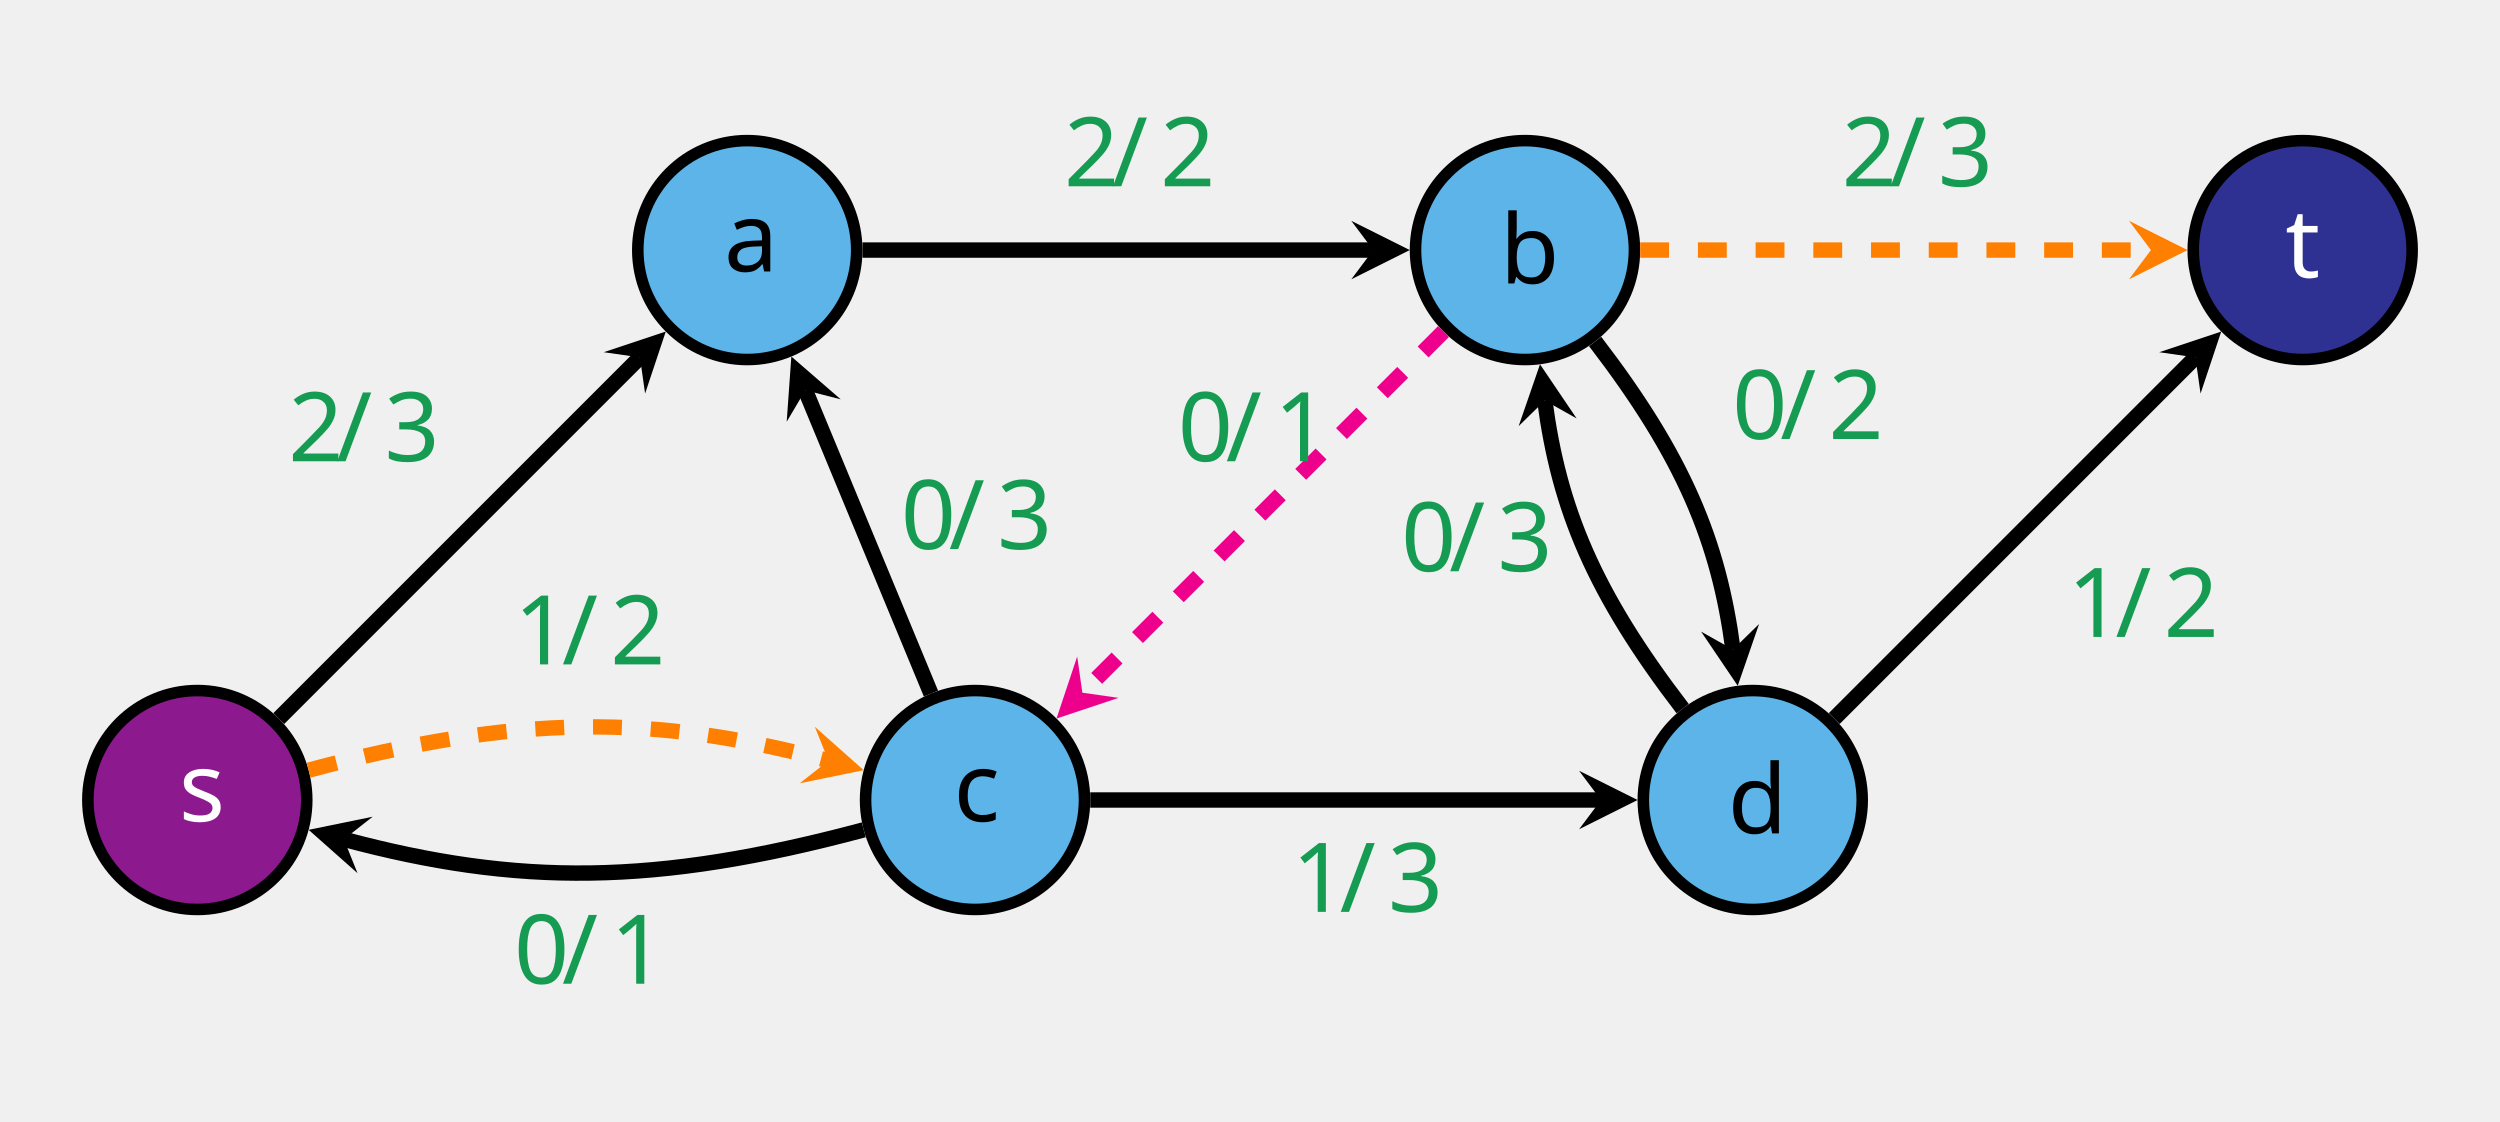
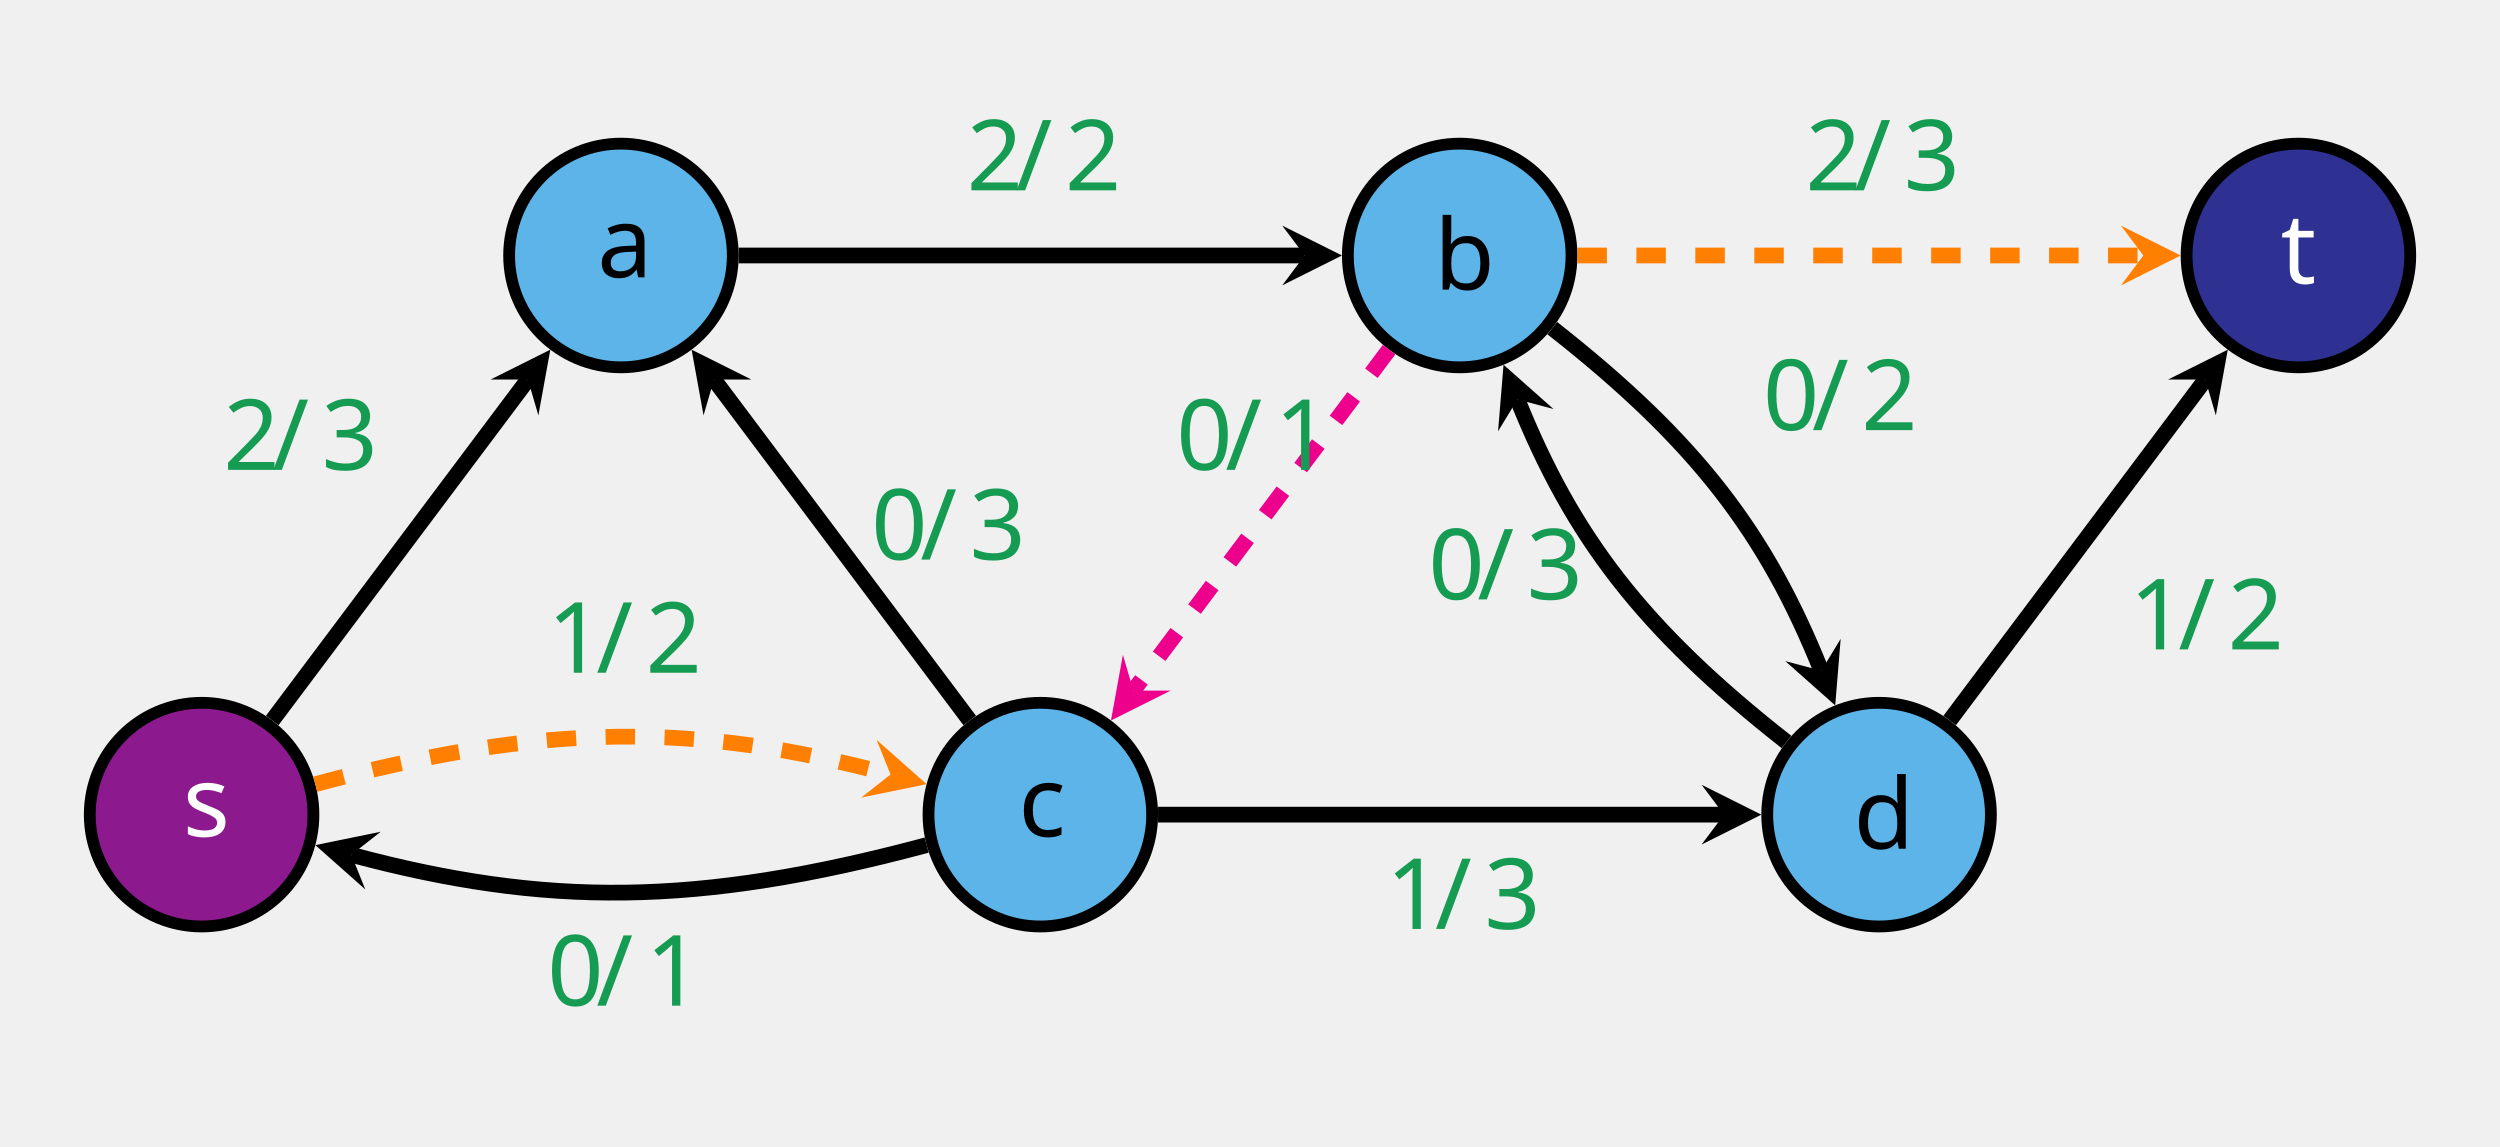
- <svg xmlns="http://www.w3.org/2000/svg" version="1.1" id="svg2" width="345.307" height="154.96" viewBox="0 0 345.307 154.96">
+ <svg xmlns="http://www.w3.org/2000/svg" version="1.1" id="svg2" width="337.972" height="155.044" viewBox="0 0 337.972 155.044">
  <defs id="defs6" />
-   <g id="g8" transform="matrix(1.333333,0,0,-1.333333,0,154.96)">
-     <g id="g10" transform="translate(77.409,90.315)">
+   <g id="g8" transform="matrix(1.333333,0,0,-1.333333,0,155.044)">
+     <g id="g10" transform="translate(20.44,33.685)">
      <g id="g12">
        <g id="g14">
          <g id="g16">
            <g id="g18">
-               <path d="M 11.339,0 C 11.339,6.262 6.262,11.339 0,11.339 -6.262,11.339 -11.339,6.262 -11.339,0 c 0,-6.262 5.076,-11.339 11.339,-11.339 6.262,0 11.339,5.076 11.339,11.339 z" style="fill:#5cb4e8;fill-opacity:1;fill-rule:nonzero;stroke:#000000;stroke-width:1.196;stroke-linecap:butt;stroke-linejoin:miter;stroke-miterlimit:10;stroke-dasharray:none;stroke-opacity:1" id="path20" />
-             </g>
-             <g id="g22" transform="translate(-2.394,-2.214)">
+               <path d="m 53.859,56.694 c 0,6.262 -5.076,11.339 -11.339,11.339 -6.262,0 -11.339,-5.076 -11.339,-11.339 0,-6.262 5.076,-11.339 11.339,-11.339 6.262,0 11.339,5.076 11.339,11.339 z" style="fill:#5cb4e8;fill-opacity:1;fill-rule:nonzero;stroke:#000000;stroke-width:1.196;stroke-linecap:butt;stroke-linejoin:miter;stroke-miterlimit:10;stroke-dasharray:none;stroke-opacity:1" id="path20" />
+             </g>
+             <g id="g22" transform="translate(40.126,54.479)">
              <g id="g24">
-                 <g id="g26" transform="translate(-75.015,-88.101)">
-                   <text xml:space="preserve" transform="matrix(1,0,0,-1,75.015,88.101)" style="font-variant:normal;font-weight:normal;font-size:9.963px;font-family:CMSS10;-inkscape-font-specification:CMSS10;writing-mode:lr-tb;fill:#000000;fill-opacity:1;fill-rule:nonzero;stroke:none" id="text30">
+                 <g id="g26" transform="translate(-60.566,-88.164)">
+                   <text xml:space="preserve" transform="matrix(1,0,0,-1,60.566,88.164)" style="font-variant:normal;font-weight:normal;font-size:9.963px;font-family:CMSS10;-inkscape-font-specification:CMSS10;writing-mode:lr-tb;fill:#000000;fill-opacity:1;fill-rule:nonzero;stroke:none" id="text30">
                    <tspan x="0" y="0" id="tspan28">a</tspan>
                  </text>
-                   <g id="g32" transform="translate(75.015,88.101)" />
-                 </g>
-               </g>
-               <g id="g34" transform="translate(2.394,2.214)" />
+                   <g id="g32" transform="translate(60.566,88.164)" />
+                 </g>
+               </g>
+               <g id="g34" transform="translate(-40.126,-54.479)" />
            </g>
          </g>
          <g id="g36">
            <g id="g38">
-               <path d="m 91.905,0 c 0,6.262 -5.076,11.339 -11.339,11.339 -6.262,0 -11.339,-5.076 -11.339,-11.339 0,-6.262 5.076,-11.339 11.339,-11.339 6.262,0 11.339,5.076 11.339,11.339 z" style="fill:#5cb4e8;fill-opacity:1;fill-rule:nonzero;stroke:#000000;stroke-width:1.196;stroke-linecap:butt;stroke-linejoin:miter;stroke-miterlimit:10;stroke-dasharray:none;stroke-opacity:1" id="path40" />
-             </g>
-             <g id="g42" transform="translate(77.992,-3.459)">
+               <path d="m 138.899,56.694 c 0,6.262 -5.076,11.339 -11.339,11.339 -6.262,0 -11.339,-5.076 -11.339,-11.339 0,-6.262 5.076,-11.339 11.339,-11.339 6.262,0 11.339,5.076 11.339,11.339 z" style="fill:#5cb4e8;fill-opacity:1;fill-rule:nonzero;stroke:#000000;stroke-width:1.196;stroke-linecap:butt;stroke-linejoin:miter;stroke-miterlimit:10;stroke-dasharray:none;stroke-opacity:1" id="path40" />
+             </g>
+             <g id="g42" transform="translate(124.986,53.234)">
              <g id="g44">
-                 <g id="g46" transform="translate(-155.401,-86.856)">
-                   <text xml:space="preserve" transform="matrix(1,0,0,-1,155.401,86.856)" style="font-variant:normal;font-weight:normal;font-size:9.963px;font-family:CMSS10;-inkscape-font-specification:CMSS10;writing-mode:lr-tb;fill:#000000;fill-opacity:1;fill-rule:nonzero;stroke:none" id="text50">
+                 <g id="g46" transform="translate(-145.426,-86.919)">
+                   <text xml:space="preserve" transform="matrix(1,0,0,-1,145.426,86.919)" style="font-variant:normal;font-weight:normal;font-size:9.963px;font-family:CMSS10;-inkscape-font-specification:CMSS10;writing-mode:lr-tb;fill:#000000;fill-opacity:1;fill-rule:nonzero;stroke:none" id="text50">
                    <tspan x="0" y="0" id="tspan48">b</tspan>
                  </text>
-                   <g id="g52" transform="translate(155.401,86.856)" />
-                 </g>
-               </g>
-               <g id="g54" transform="translate(-77.992,3.459)" />
+                   <g id="g52" transform="translate(145.426,86.919)" />
+                 </g>
+               </g>
+               <g id="g54" transform="translate(-124.986,-53.234)" />
            </g>
          </g>
          <g id="g56">
            <g id="g58">
-               <path d="m 172.472,0 c 0,6.262 -5.076,11.339 -11.339,11.339 -6.262,0 -11.339,-5.076 -11.339,-11.339 0,-6.262 5.076,-11.339 11.339,-11.339 6.262,0 11.339,5.076 11.339,11.339 z" style="fill:#2e3192;fill-opacity:1;fill-rule:nonzero;stroke:#000000;stroke-width:1.196;stroke-linecap:butt;stroke-linejoin:miter;stroke-miterlimit:10;stroke-dasharray:none;stroke-opacity:1" id="path60" />
-             </g>
-             <g id="g62" transform="translate(159.332,-2.846)">
+               <path d="m 223.94,56.694 c 0,6.262 -5.076,11.339 -11.339,11.339 -6.262,0 -11.339,-5.076 -11.339,-11.339 0,-6.262 5.076,-11.339 11.339,-11.339 6.262,0 11.339,5.076 11.339,11.339 z" style="fill:#2e3192;fill-opacity:1;fill-rule:nonzero;stroke:#000000;stroke-width:1.196;stroke-linecap:butt;stroke-linejoin:miter;stroke-miterlimit:10;stroke-dasharray:none;stroke-opacity:1" id="path60" />
+             </g>
+             <g id="g62" transform="translate(210.8,53.847)">
              <g id="g64">
-                 <g id="g66" transform="translate(-236.741,-87.469)">
-                   <text xml:space="preserve" transform="matrix(1,0,0,-1,236.741,87.469)" style="font-variant:normal;font-weight:normal;font-size:9.963px;font-family:CMSS10;-inkscape-font-specification:CMSS10;writing-mode:lr-tb;fill:#ffffff;fill-opacity:1;fill-rule:nonzero;stroke:none" id="text70">
+                 <g id="g66" transform="translate(-231.24,-87.532)">
+                   <text xml:space="preserve" transform="matrix(1,0,0,-1,231.24,87.532)" style="font-variant:normal;font-weight:normal;font-size:9.963px;font-family:CMSS10;-inkscape-font-specification:CMSS10;writing-mode:lr-tb;fill:#ffffff;fill-opacity:1;fill-rule:nonzero;stroke:none" id="text70">
                    <tspan x="0" y="0" id="tspan68">t</tspan>
                  </text>
-                   <g id="g72" transform="translate(236.741,87.469)" />
-                 </g>
-               </g>
-               <g id="g74" transform="translate(-159.332,2.846)" />
+                   <g id="g72" transform="translate(231.24,87.532)" />
+                 </g>
+               </g>
+               <g id="g74" transform="translate(-210.8,-53.847)" />
            </g>
          </g>
          <g id="g76">
            <g id="g78">
-               <path d="m -45.63,-56.969 c 0,6.262 -5.076,11.339 -11.339,11.339 -6.262,0 -11.339,-5.076 -11.339,-11.339 0,-6.262 5.076,-11.339 11.339,-11.339 6.262,0 11.339,5.076 11.339,11.339 z" style="fill:#8d198f;fill-opacity:1;fill-rule:nonzero;stroke:#000000;stroke-width:1.196;stroke-linecap:butt;stroke-linejoin:miter;stroke-miterlimit:10;stroke-dasharray:none;stroke-opacity:1" id="path80" />
-             </g>
-             <g id="g82" transform="translate(-58.878,-59.182)">
+               <path d="M 11.339,0 C 11.339,6.262 6.262,11.339 0,11.339 -6.262,11.339 -11.339,6.262 -11.339,0 c 0,-6.262 5.076,-11.339 11.339,-11.339 6.262,0 11.339,5.076 11.339,11.339 z" style="fill:#8d198f;fill-opacity:1;fill-rule:nonzero;stroke:#000000;stroke-width:1.196;stroke-linecap:butt;stroke-linejoin:miter;stroke-miterlimit:10;stroke-dasharray:none;stroke-opacity:1" id="path80" />
+             </g>
+             <g id="g82" transform="translate(-1.909,-2.214)">
              <g id="g84">
-                 <g id="g86" transform="translate(-18.531,-31.133)">
-                   <text xml:space="preserve" transform="matrix(1,0,0,-1,18.531,31.133)" style="font-variant:normal;font-weight:normal;font-size:9.963px;font-family:CMSS10;-inkscape-font-specification:CMSS10;writing-mode:lr-tb;fill:#ffffff;fill-opacity:1;fill-rule:nonzero;stroke:none" id="text90">
+                 <g id="g86" transform="translate(-18.531,-31.471)">
+                   <text xml:space="preserve" transform="matrix(1,0,0,-1,18.531,31.471)" style="font-variant:normal;font-weight:normal;font-size:9.963px;font-family:CMSS10;-inkscape-font-specification:CMSS10;writing-mode:lr-tb;fill:#ffffff;fill-opacity:1;fill-rule:nonzero;stroke:none" id="text90">
                    <tspan x="0" y="0" id="tspan88">s</tspan>
                  </text>
-                   <g id="g92" transform="translate(18.531,31.133)" />
-                 </g>
-               </g>
-               <g id="g94" transform="translate(58.878,59.182)" />
+                   <g id="g92" transform="translate(18.531,31.471)" />
+                 </g>
+               </g>
+               <g id="g94" transform="translate(1.909,2.214)" />
            </g>
          </g>
          <g id="g96">
            <g id="g98">
-               <path d="m 34.936,-56.969 c 0,6.262 -5.076,11.339 -11.339,11.339 -6.262,0 -11.339,-5.076 -11.339,-11.339 0,-6.262 5.076,-11.339 11.339,-11.339 6.262,0 11.339,5.076 11.339,11.339 z" style="fill:#5cb4e8;fill-opacity:1;fill-rule:nonzero;stroke:#000000;stroke-width:1.196;stroke-linecap:butt;stroke-linejoin:miter;stroke-miterlimit:10;stroke-dasharray:none;stroke-opacity:1" id="path100" />
-             </g>
-             <g id="g102" transform="translate(21.383,-59.182)">
+               <path d="m 96.379,0 c 0,6.262 -5.076,11.339 -11.339,11.339 C 78.778,11.339 73.702,6.262 73.702,0 c 0,-6.262 5.076,-11.339 11.339,-11.339 6.262,0 11.339,5.076 11.339,11.339 z" style="fill:#5cb4e8;fill-opacity:1;fill-rule:nonzero;stroke:#000000;stroke-width:1.196;stroke-linecap:butt;stroke-linejoin:miter;stroke-miterlimit:10;stroke-dasharray:none;stroke-opacity:1" id="path100" />
+             </g>
+             <g id="g102" transform="translate(82.826,-2.214)">
              <g id="g104">
-                 <g id="g106" transform="translate(-98.792,-31.133)">
-                   <text xml:space="preserve" transform="matrix(1,0,0,-1,98.792,31.133)" style="font-variant:normal;font-weight:normal;font-size:9.963px;font-family:CMSS10;-inkscape-font-specification:CMSS10;writing-mode:lr-tb;fill:#000000;fill-opacity:1;fill-rule:nonzero;stroke:none" id="text110">
+                 <g id="g106" transform="translate(-103.266,-31.471)">
+                   <text xml:space="preserve" transform="matrix(1,0,0,-1,103.266,31.471)" style="font-variant:normal;font-weight:normal;font-size:9.963px;font-family:CMSS10;-inkscape-font-specification:CMSS10;writing-mode:lr-tb;fill:#000000;fill-opacity:1;fill-rule:nonzero;stroke:none" id="text110">
                    <tspan x="0" y="0" id="tspan108">c</tspan>
                  </text>
-                   <g id="g112" transform="translate(98.792,31.133)" />
-                 </g>
-               </g>
-               <g id="g114" transform="translate(-21.383,59.182)" />
+                   <g id="g112" transform="translate(103.266,31.471)" />
+                 </g>
+               </g>
+               <g id="g114" transform="translate(-82.826,2.214)" />
            </g>
          </g>
          <g id="g116">
            <g id="g118">
-               <path d="m 115.503,-56.969 c 0,6.262 -5.076,11.339 -11.339,11.339 -6.262,0 -11.339,-5.076 -11.339,-11.339 0,-6.262 5.076,-11.339 11.339,-11.339 6.262,0 11.339,5.076 11.339,11.339 z" style="fill:#5cb4e8;fill-opacity:1;fill-rule:nonzero;stroke:#000000;stroke-width:1.196;stroke-linecap:butt;stroke-linejoin:miter;stroke-miterlimit:10;stroke-dasharray:none;stroke-opacity:1" id="path120" />
-             </g>
-             <g id="g122" transform="translate(101.589,-60.427)">
+               <path d="m 181.42,0 c 0,6.262 -5.076,11.339 -11.339,11.339 -6.262,0 -11.339,-5.076 -11.339,-11.339 0,-6.262 5.076,-11.339 11.339,-11.339 6.262,0 11.339,5.076 11.339,11.339 z" style="fill:#5cb4e8;fill-opacity:1;fill-rule:nonzero;stroke:#000000;stroke-width:1.196;stroke-linecap:butt;stroke-linejoin:miter;stroke-miterlimit:10;stroke-dasharray:none;stroke-opacity:1" id="path120" />
+             </g>
+             <g id="g122" transform="translate(167.505,-3.459)">
              <g id="g124">
-                 <g id="g126" transform="translate(-178.998,-29.888)">
-                   <text xml:space="preserve" transform="matrix(1,0,0,-1,178.998,29.888)" style="font-variant:normal;font-weight:normal;font-size:9.963px;font-family:CMSS10;-inkscape-font-specification:CMSS10;writing-mode:lr-tb;fill:#000000;fill-opacity:1;fill-rule:nonzero;stroke:none" id="text130">
+                 <g id="g126" transform="translate(-187.945,-30.226)">
+                   <text xml:space="preserve" transform="matrix(1,0,0,-1,187.945,30.226)" style="font-variant:normal;font-weight:normal;font-size:9.963px;font-family:CMSS10;-inkscape-font-specification:CMSS10;writing-mode:lr-tb;fill:#000000;fill-opacity:1;fill-rule:nonzero;stroke:none" id="text130">
                    <tspan x="0" y="0" id="tspan128">d</tspan>
                  </text>
-                   <g id="g132" transform="translate(178.998,29.888)" />
-                 </g>
-               </g>
-               <g id="g134" transform="translate(-101.589,60.427)" />
+                   <g id="g132" transform="translate(187.945,30.226)" />
+                 </g>
+               </g>
+               <g id="g134" transform="translate(-167.505,3.459)" />
            </g>
          </g>
          <g id="g136">
            <g id="g138">
-               <path d="m -48.529,-48.529 37.411,37.411" style="fill:none;stroke:#000000;stroke-width:1.594;stroke-linecap:butt;stroke-linejoin:miter;stroke-miterlimit:10;stroke-dasharray:none;stroke-opacity:1" id="path140" />
-               <g id="g142" transform="matrix(0.7071,0.7071,-0.7071,0.7071,-11.11736,-11.11736)">
+               <path d="M 7.162,9.549 33.087,44.116" style="fill:none;stroke:#000000;stroke-width:1.594;stroke-linecap:butt;stroke-linejoin:miter;stroke-miterlimit:10;stroke-dasharray:none;stroke-opacity:1" id="path140" />
+               <g id="g142" transform="matrix(0.59999,0.79997,-0.79997,0.59999,33.08698,44.11621)">
                <g id="g144">
                  <path d="M 3.786,0 -2.271,3.029 0,0 -2.271,-3.029" style="fill:#000000;fill-opacity:1;fill-rule:nonzero;stroke:none" id="path146" />
                </g>
              </g>
              <g id="g148">
-                 <g id="g150" transform="translate(-47.546,-21.876)">
+                 <g id="g150" transform="translate(2.199,34.955)">
                  <g id="g152">
-                     <g id="g154" transform="translate(-29.863,-68.439)">
-                       <text xml:space="preserve" transform="matrix(1,0,0,-1,29.863,68.439)" style="font-variant:normal;font-weight:normal;font-size:9.963px;font-family:CMSS10;-inkscape-font-specification:CMSS10;writing-mode:lr-tb;fill:#159b52;fill-opacity:1;fill-rule:nonzero;stroke:none" id="text162">
+                     <g id="g154" transform="translate(-22.639,-68.64)">
+                       <text xml:space="preserve" transform="matrix(1,0,0,-1,22.639,68.64)" style="font-variant:normal;font-weight:normal;font-size:9.963px;font-family:CMSS10;-inkscape-font-specification:CMSS10;writing-mode:lr-tb;fill:#159b52;fill-opacity:1;fill-rule:nonzero;stroke:none" id="text162">
                        <tspan x="0" y="0" id="tspan156">2</tspan>
                        <tspan x="4.981" y="0" id="tspan158">/</tspan>
                        <tspan x="9.963" y="0" id="tspan160">3</tspan>
                      </text>
-                       <g id="g164" transform="translate(29.863,68.439)" />
-                     </g>
-                   </g>
-                   <g id="g166" transform="translate(47.546,21.876)" />
+                       <g id="g164" transform="translate(22.639,68.64)" />
+                     </g>
+                   </g>
+                   <g id="g166" transform="translate(-2.199,-34.955)" />
                </g>
              </g>
            </g>
          </g>
          <g id="g168">
            <g id="g170">
-               <path d="m -45.439,-53.88 c 21.662,5.804 35.845,5.804 53.85,0.98" style="fill:none;stroke:#ff8000;stroke-width:1.594;stroke-linecap:butt;stroke-linejoin:miter;stroke-miterlimit:10;stroke-dasharray:2.989, 2.989;stroke-dashoffset:0;stroke-opacity:1" id="path172" />
-               <g id="g174" transform="matrix(0.96593,-0.25879,0.25879,0.96593,8.41077,-52.90045)">
+               <path d="m 11.53,3.089 c 23.347,6.256 38.634,6.256 58.324,0.98" style="fill:none;stroke:#ff8000;stroke-width:1.594;stroke-linecap:butt;stroke-linejoin:miter;stroke-miterlimit:10;stroke-dasharray:2.989, 2.989;stroke-dashoffset:0;stroke-opacity:1" id="path172" />
+               <g id="g174" transform="matrix(0.96593,-0.25879,0.25879,0.96593,69.85382,4.06876)">
                <g id="g176">
                  <path d="M 3.786,0 -2.271,3.029 0,0 -2.271,-3.029" style="fill:#ff8000;fill-opacity:1;fill-rule:nonzero;stroke:none" id="path178" />
                </g>
              </g>
              <g id="g180">
-                 <g id="g182" transform="translate(-24.158,-42.918)">
+                 <g id="g182" transform="translate(35.048,14.389)">
                  <g id="g184">
-                     <g id="g186" transform="translate(-53.251,-47.397)">
-                       <text xml:space="preserve" transform="matrix(1,0,0,-1,53.251,47.397)" style="font-variant:normal;font-weight:normal;font-size:9.963px;font-family:CMSS10;-inkscape-font-specification:CMSS10;writing-mode:lr-tb;fill:#159b52;fill-opacity:1;fill-rule:nonzero;stroke:none" id="text194">
+                     <g id="g186" transform="translate(-55.488,-48.074)">
+                       <text xml:space="preserve" transform="matrix(1,0,0,-1,55.488,48.074)" style="font-variant:normal;font-weight:normal;font-size:9.963px;font-family:CMSS10;-inkscape-font-specification:CMSS10;writing-mode:lr-tb;fill:#159b52;fill-opacity:1;fill-rule:nonzero;stroke:none" id="text194">
                        <tspan x="0" y="0" id="tspan188">1</tspan>
                        <tspan x="4.981" y="0" id="tspan190">/</tspan>
                        <tspan x="9.963" y="0" id="tspan192">2</tspan>
                      </text>
-                       <g id="g196" transform="translate(53.251,47.397)" />
-                     </g>
-                   </g>
-                   <g id="g198" transform="translate(24.158,42.918)" />
+                       <g id="g196" transform="translate(55.488,48.074)" />
+                     </g>
+                   </g>
+                   <g id="g198" transform="translate(-35.048,-14.389)" />
                </g>
              </g>
            </g>
          </g>
          <g id="g200">
            <g id="g202">
-               <path d="m 12.068,-60.058 c -21.662,-5.804 -35.845,-5.804 -53.85,-0.98" style="fill:none;stroke:#000000;stroke-width:1.594;stroke-linecap:butt;stroke-linejoin:miter;stroke-miterlimit:10;stroke-dasharray:none;stroke-opacity:1" id="path204" />
-               <g id="g206" transform="matrix(-0.96593,0.25879,-0.25879,-0.96593,-41.78261,-61.03798)">
+               <path d="M 73.511,-3.089 C 50.163,-9.345 34.877,-9.345 15.187,-4.069" style="fill:none;stroke:#000000;stroke-width:1.594;stroke-linecap:butt;stroke-linejoin:miter;stroke-miterlimit:10;stroke-dasharray:none;stroke-opacity:1" id="path204" />
+               <g id="g206" transform="matrix(-0.96593,0.25879,-0.25879,-0.96593,15.18658,-4.06876)">
                <g id="g208">
                  <path d="M 3.786,0 -2.271,3.029 0,0 -2.271,-3.029" style="fill:#000000;fill-opacity:1;fill-rule:nonzero;stroke:none" id="path210" />
                </g>
              </g>
              <g id="g212">
-                 <g id="g214" transform="translate(-24.158,-76)">
+                 <g id="g214" transform="translate(35.048,-19.37)">
                  <g id="g216">
-                     <g id="g218" transform="translate(-53.251,-14.315)">
-                       <text xml:space="preserve" transform="matrix(1,0,0,-1,53.251,14.315)" style="font-variant:normal;font-weight:normal;font-size:9.963px;font-family:CMSS10;-inkscape-font-specification:CMSS10;writing-mode:lr-tb;fill:#159b52;fill-opacity:1;fill-rule:nonzero;stroke:none" id="text226">
+                     <g id="g218" transform="translate(-55.488,-14.315)">
+                       <text xml:space="preserve" transform="matrix(1,0,0,-1,55.488,14.315)" style="font-variant:normal;font-weight:normal;font-size:9.963px;font-family:CMSS10;-inkscape-font-specification:CMSS10;writing-mode:lr-tb;fill:#159b52;fill-opacity:1;fill-rule:nonzero;stroke:none" id="text226">
                        <tspan x="0" y="0" id="tspan220">0</tspan>
                        <tspan x="4.981" y="0" id="tspan222">/</tspan>
                        <tspan x="9.963" y="0" id="tspan224">1</tspan>
                      </text>
-                       <g id="g228" transform="translate(53.251,14.315)" />
-                     </g>
-                   </g>
-                   <g id="g230" transform="translate(24.158,76)" />
+                       <g id="g228" transform="translate(55.488,14.315)" />
+                     </g>
+                   </g>
+                   <g id="g230" transform="translate(-35.048,19.37)" />
                </g>
              </g>
            </g>
          </g>
          <g id="g232">
            <g id="g234">
-               <path d="M 19.03,-45.942 6.016,-14.525" style="fill:none;stroke:#000000;stroke-width:1.594;stroke-linecap:butt;stroke-linejoin:miter;stroke-miterlimit:10;stroke-dasharray:none;stroke-opacity:1" id="path236" />
-               <g id="g238" transform="matrix(-0.38266,0.92383,-0.92383,-0.38266,6.01628,-14.52467)">
+               <path d="M 77.879,9.549 51.953,44.116" style="fill:none;stroke:#000000;stroke-width:1.594;stroke-linecap:butt;stroke-linejoin:miter;stroke-miterlimit:10;stroke-dasharray:none;stroke-opacity:1" id="path236" />
+               <g id="g238" transform="matrix(-0.59999,0.79997,-0.79997,-0.59999,51.95341,44.11621)">
                <g id="g240">
                  <path d="M 3.786,0 -2.271,3.029 0,0 -2.271,-3.029" style="fill:#000000;fill-opacity:1;fill-rule:nonzero;stroke:none" id="path242" />
                </g>
              </g>
              <g id="g244">
-                 <g id="g246" transform="translate(15.916,-30.975)">
+                 <g id="g246" transform="translate(67.897,25.856)">
                  <g id="g248">
-                     <g id="g250" transform="translate(-93.325,-59.34)">
-                       <text xml:space="preserve" transform="matrix(1,0,0,-1,93.325,59.34)" style="font-variant:normal;font-weight:normal;font-size:9.963px;font-family:CMSS10;-inkscape-font-specification:CMSS10;writing-mode:lr-tb;fill:#159b52;fill-opacity:1;fill-rule:nonzero;stroke:none" id="text258">
+                     <g id="g250" transform="translate(-88.337,-59.541)">
+                       <text xml:space="preserve" transform="matrix(1,0,0,-1,88.337,59.541)" style="font-variant:normal;font-weight:normal;font-size:9.963px;font-family:CMSS10;-inkscape-font-specification:CMSS10;writing-mode:lr-tb;fill:#159b52;fill-opacity:1;fill-rule:nonzero;stroke:none" id="text258">
                        <tspan x="0" y="0" id="tspan252">0</tspan>
                        <tspan x="4.981" y="0" id="tspan254">/</tspan>
                        <tspan x="9.963" y="0" id="tspan256">3</tspan>
                      </text>
-                       <g id="g260" transform="translate(93.325,59.34)" />
-                     </g>
-                   </g>
-                   <g id="g262" transform="translate(-15.916,30.975)" />
+                       <g id="g260" transform="translate(88.337,59.541)" />
+                     </g>
+                   </g>
+                   <g id="g262" transform="translate(-67.897,-25.856)" />
                </g>
              </g>
            </g>
          </g>
          <g id="g264">
            <g id="g266">
-               <path d="M 11.936,0 H 64.844" style="fill:none;stroke:#000000;stroke-width:1.594;stroke-linecap:butt;stroke-linejoin:miter;stroke-miterlimit:10;stroke-dasharray:none;stroke-opacity:1" id="path268" />
-               <g id="g270" transform="translate(64.84427)">
+               <path d="m 54.457,56.694 h 57.382" style="fill:none;stroke:#000000;stroke-width:1.594;stroke-linecap:butt;stroke-linejoin:miter;stroke-miterlimit:10;stroke-dasharray:none;stroke-opacity:1" id="path268" />
+               <g id="g270" transform="translate(111.8383,56.69362)">
                <g id="g272">
                  <path d="M 3.786,0 -2.271,3.029 0,0 -2.271,-3.029" style="fill:#000000;fill-opacity:1;fill-rule:nonzero;stroke:none" id="path274" />
                </g>
              </g>
              <g id="g276">
-                 <g id="g278" transform="translate(32.811,6.608)">
+                 <g id="g278" transform="translate(77.568,63.301)">
                  <g id="g280">
-                     <g id="g282" transform="translate(-110.22,-96.923)">
-                       <text xml:space="preserve" transform="matrix(1,0,0,-1,110.22,96.923)" style="font-variant:normal;font-weight:normal;font-size:9.963px;font-family:CMSS10;-inkscape-font-specification:CMSS10;writing-mode:lr-tb;fill:#159b52;fill-opacity:1;fill-rule:nonzero;stroke:none" id="text290">
+                     <g id="g282" transform="translate(-98.008,-96.986)">
+                       <text xml:space="preserve" transform="matrix(1,0,0,-1,98.008,96.986)" style="font-variant:normal;font-weight:normal;font-size:9.963px;font-family:CMSS10;-inkscape-font-specification:CMSS10;writing-mode:lr-tb;fill:#159b52;fill-opacity:1;fill-rule:nonzero;stroke:none" id="text290">
                        <tspan x="0" y="0" id="tspan284">2</tspan>
                        <tspan x="4.981" y="0" id="tspan286">/</tspan>
                        <tspan x="9.963" y="0" id="tspan288">2</tspan>
                      </text>
-                       <g id="g292" transform="translate(110.22,96.923)" />
-                     </g>
-                   </g>
-                   <g id="g294" transform="translate(-32.811,-6.608)" />
+                       <g id="g292" transform="translate(98.008,96.986)" />
+                     </g>
+                   </g>
+                   <g id="g294" transform="translate(-77.568,-63.301)" />
                </g>
              </g>
            </g>
          </g>
          <g id="g296">
            <g id="g298">
-               <path d="M 72.126,-8.44 34.715,-45.852" style="fill:none;stroke:#ec008c;stroke-width:1.594;stroke-linecap:butt;stroke-linejoin:miter;stroke-miterlimit:10;stroke-dasharray:2.989, 2.989;stroke-dashoffset:0;stroke-opacity:1" id="path300" />
-               <g id="g302" transform="matrix(-0.7071,-0.7071,0.7071,-0.7071,34.7147,-45.85185)">
+               <path d="M 120.399,47.145 94.474,12.577" style="fill:none;stroke:#ec008c;stroke-width:1.594;stroke-linecap:butt;stroke-linejoin:miter;stroke-miterlimit:10;stroke-dasharray:2.989, 2.989;stroke-dashoffset:0;stroke-opacity:1" id="path300" />
+               <g id="g302" transform="matrix(-0.59999,-0.79997,0.79997,-0.59999,94.47365,12.5774)">
                <g id="g304">
                  <path d="M 3.786,0 -2.271,3.029 0,0 -2.271,-3.029" style="fill:#ec008c;fill-opacity:1;fill-rule:nonzero;stroke:none" id="path306" />
                </g>
              </g>
              <g id="g308">
-                 <g id="g310" transform="translate(44.609,-21.876)">
+                 <g id="g310" transform="translate(98.827,34.955)">
                  <g id="g312">
-                     <g id="g314" transform="translate(-122.018,-68.439)">
-                       <text xml:space="preserve" transform="matrix(1,0,0,-1,122.018,68.439)" style="font-variant:normal;font-weight:normal;font-size:9.963px;font-family:CMSS10;-inkscape-font-specification:CMSS10;writing-mode:lr-tb;fill:#159b52;fill-opacity:1;fill-rule:nonzero;stroke:none" id="text322">
+                     <g id="g314" transform="translate(-119.267,-68.64)">
+                       <text xml:space="preserve" transform="matrix(1,0,0,-1,119.267,68.64)" style="font-variant:normal;font-weight:normal;font-size:9.963px;font-family:CMSS10;-inkscape-font-specification:CMSS10;writing-mode:lr-tb;fill:#159b52;fill-opacity:1;fill-rule:nonzero;stroke:none" id="text322">
                        <tspan x="0" y="0" id="tspan316">0</tspan>
                        <tspan x="4.981" y="0" id="tspan318">/</tspan>
                        <tspan x="9.963" y="0" id="tspan320">1</tspan>
                      </text>
-                       <g id="g324" transform="translate(122.018,68.439)" />
-                     </g>
-                   </g>
-                   <g id="g326" transform="translate(-44.609,21.876)" />
+                       <g id="g324" transform="translate(119.267,68.64)" />
+                     </g>
+                   </g>
+                   <g id="g326" transform="translate(-98.827,-34.955)" />
                </g>
              </g>
            </g>
          </g>
          <g id="g328">
            <g id="g330">
-               <path d="M 35.534,-56.969 H 88.442" style="fill:none;stroke:#000000;stroke-width:1.594;stroke-linecap:butt;stroke-linejoin:miter;stroke-miterlimit:10;stroke-dasharray:none;stroke-opacity:1" id="path332" />
-               <g id="g334" transform="translate(88.44164,-56.96921)">
+               <path d="m 96.977,0 h 57.382" style="fill:none;stroke:#000000;stroke-width:1.594;stroke-linecap:butt;stroke-linejoin:miter;stroke-miterlimit:10;stroke-dasharray:none;stroke-opacity:1" id="path332" />
+               <g id="g334" transform="translate(154.3586)">
                <g id="g336">
                  <path d="M 3.786,0 -2.271,3.029 0,0 -2.271,-3.029" style="fill:#000000;fill-opacity:1;fill-rule:nonzero;stroke:none" id="path338" />
                </g>
              </g>
              <g id="g340">
-                 <g id="g342" transform="translate(56.408,-68.558)">
+                 <g id="g342" transform="translate(120.087,-11.589)">
                  <g id="g344">
-                     <g id="g346" transform="translate(-133.817,-21.757)">
-                       <text xml:space="preserve" transform="matrix(1,0,0,-1,133.817,21.757)" style="font-variant:normal;font-weight:normal;font-size:9.963px;font-family:CMSS10;-inkscape-font-specification:CMSS10;writing-mode:lr-tb;fill:#159b52;fill-opacity:1;fill-rule:nonzero;stroke:none" id="text354">
+                     <g id="g346" transform="translate(-140.527,-22.096)">
+                       <text xml:space="preserve" transform="matrix(1,0,0,-1,140.527,22.096)" style="font-variant:normal;font-weight:normal;font-size:9.963px;font-family:CMSS10;-inkscape-font-specification:CMSS10;writing-mode:lr-tb;fill:#159b52;fill-opacity:1;fill-rule:nonzero;stroke:none" id="text354">
                        <tspan x="0" y="0" id="tspan348">1</tspan>
                        <tspan x="4.981" y="0" id="tspan350">/</tspan>
                        <tspan x="9.963" y="0" id="tspan352">3</tspan>
                      </text>
-                       <g id="g356" transform="translate(133.817,21.757)" />
-                     </g>
-                   </g>
-                   <g id="g358" transform="translate(-56.408,68.558)" />
+                       <g id="g356" transform="translate(140.527,22.096)" />
+                     </g>
+                   </g>
+                   <g id="g358" transform="translate(-120.087,11.589)" />
                </g>
              </g>
            </g>
          </g>
          <g id="g360">
            <g id="g362">
-               <path d="m 96.898,-47.5 c -9.181,11.965 -12.805,20.713 -14.28,31.913" style="fill:none;stroke:#000000;stroke-width:1.594;stroke-linecap:butt;stroke-linejoin:miter;stroke-miterlimit:10;stroke-dasharray:none;stroke-opacity:1" id="path364" />
-               <g id="g366" transform="matrix(-0.13051,0.9914,-0.9914,-0.13051,82.61845,-15.58696)">
+               <path d="m 160.692,7.37 c -14.708,11.545 -21.72,20.894 -27.275,34.733" style="fill:none;stroke:#000000;stroke-width:1.594;stroke-linecap:butt;stroke-linejoin:miter;stroke-miterlimit:10;stroke-dasharray:none;stroke-opacity:1" id="path364" />
+               <g id="g366" transform="matrix(-0.3725,0.928,-0.928,-0.3725,133.4168,42.10324)">
                <g id="g368">
                  <path d="M 3.786,0 -2.271,3.029 0,0 -2.271,-3.029" style="fill:#000000;fill-opacity:1;fill-rule:nonzero;stroke:none" id="path370" />
                </g>
              </g>
              <g id="g372">
-                 <g id="g374" transform="translate(67.744,-33.277)">
+                 <g id="g374" transform="translate(124.382,21.825)">
                  <g id="g376">
-                     <g id="g378" transform="translate(-145.153,-57.038)">
-                       <text xml:space="preserve" transform="matrix(1,0,0,-1,145.153,57.038)" style="font-variant:normal;font-weight:normal;font-size:9.963px;font-family:CMSS10;-inkscape-font-specification:CMSS10;writing-mode:lr-tb;fill:#159b52;fill-opacity:1;fill-rule:nonzero;stroke:none" id="text386">
+                     <g id="g378" transform="translate(-144.822,-55.51)">
+                       <text xml:space="preserve" transform="matrix(1,0,0,-1,144.822,55.51)" style="font-variant:normal;font-weight:normal;font-size:9.963px;font-family:CMSS10;-inkscape-font-specification:CMSS10;writing-mode:lr-tb;fill:#159b52;fill-opacity:1;fill-rule:nonzero;stroke:none" id="text386">
                        <tspan x="0" y="0" id="tspan380">0</tspan>
                        <tspan x="4.981" y="0" id="tspan382">/</tspan>
                        <tspan x="9.963" y="0" id="tspan384">3</tspan>
                      </text>
-                       <g id="g388" transform="translate(145.153,57.038)" />
-                     </g>
-                   </g>
-                   <g id="g390" transform="translate(-67.744,33.277)" />
+                       <g id="g388" transform="translate(144.822,55.51)" />
+                     </g>
+                   </g>
+                   <g id="g390" transform="translate(-124.382,-21.825)" />
                </g>
              </g>
            </g>
          </g>
          <g id="g392">
            <g id="g394">
-               <path d="m 87.833,-9.469 c 9.181,-11.965 12.805,-20.713 14.28,-31.913" style="fill:none;stroke:#000000;stroke-width:1.594;stroke-linecap:butt;stroke-linejoin:miter;stroke-miterlimit:10;stroke-dasharray:none;stroke-opacity:1" id="path396" />
-               <g id="g398" transform="matrix(0.13051,-0.9914,0.9914,0.13051,102.112,-41.38223)">
+               <path d="m 136.95,49.324 c 14.708,-11.545 21.72,-20.894 27.275,-34.733" style="fill:none;stroke:#000000;stroke-width:1.594;stroke-linecap:butt;stroke-linejoin:miter;stroke-miterlimit:10;stroke-dasharray:none;stroke-opacity:1" id="path396" />
+               <g id="g398" transform="matrix(0.3725,-0.928,0.928,0.3725,164.2247,14.59036)">
                <g id="g400">
                  <path d="M 3.786,0 -2.271,3.029 0,0 -2.271,-3.029" style="fill:#000000;fill-opacity:1;fill-rule:nonzero;stroke:none" id="path402" />
                </g>
              </g>
              <g id="g404">
-                 <g id="g406" transform="translate(102.04,-19.573)">
+                 <g id="g406" transform="translate(158.312,38.986)">
                  <g id="g408">
-                     <g id="g410" transform="translate(-179.449,-70.742)">
-                       <text xml:space="preserve" transform="matrix(1,0,0,-1,179.449,70.742)" style="font-variant:normal;font-weight:normal;font-size:9.963px;font-family:CMSS10;-inkscape-font-specification:CMSS10;writing-mode:lr-tb;fill:#159b52;fill-opacity:1;fill-rule:nonzero;stroke:none" id="text418">
+                     <g id="g410" transform="translate(-178.752,-72.671)">
+                       <text xml:space="preserve" transform="matrix(1,0,0,-1,178.752,72.671)" style="font-variant:normal;font-weight:normal;font-size:9.963px;font-family:CMSS10;-inkscape-font-specification:CMSS10;writing-mode:lr-tb;fill:#159b52;fill-opacity:1;fill-rule:nonzero;stroke:none" id="text418">
                        <tspan x="0" y="0" id="tspan412">0</tspan>
                        <tspan x="4.981" y="0" id="tspan414">/</tspan>
                        <tspan x="9.963" y="0" id="tspan416">2</tspan>
                      </text>
-                       <g id="g420" transform="translate(179.449,70.742)" />
-                     </g>
-                   </g>
-                   <g id="g422" transform="translate(-102.04,19.573)" />
+                       <g id="g420" transform="translate(178.752,72.671)" />
+                     </g>
+                   </g>
+                   <g id="g422" transform="translate(-158.312,-38.986)" />
                </g>
              </g>
            </g>
          </g>
          <g id="g424">
            <g id="g426">
-               <path d="m 92.503,0 h 52.908" style="fill:none;stroke:#ff8000;stroke-width:1.594;stroke-linecap:butt;stroke-linejoin:miter;stroke-miterlimit:10;stroke-dasharray:2.989, 2.989;stroke-dashoffset:0;stroke-opacity:1" id="path428" />
-               <g id="g430" transform="translate(145.4109)">
+               <path d="m 139.497,56.694 h 57.382" style="fill:none;stroke:#ff8000;stroke-width:1.594;stroke-linecap:butt;stroke-linejoin:miter;stroke-miterlimit:10;stroke-dasharray:2.989, 2.989;stroke-dashoffset:0;stroke-opacity:1" id="path428" />
+               <g id="g430" transform="translate(196.8788,56.69362)">
                <g id="g432">
                  <path d="M 3.786,0 -2.271,3.029 0,0 -2.271,-3.029" style="fill:#ff8000;fill-opacity:1;fill-rule:nonzero;stroke:none" id="path434" />
                </g>
              </g>
              <g id="g436">
-                 <g id="g438" transform="translate(113.376,6.608)">
+                 <g id="g438" transform="translate(162.607,63.301)">
                  <g id="g440">
-                     <g id="g442" transform="translate(-190.785,-96.923)">
-                       <text xml:space="preserve" transform="matrix(1,0,0,-1,190.785,96.923)" style="font-variant:normal;font-weight:normal;font-size:9.963px;font-family:CMSS10;-inkscape-font-specification:CMSS10;writing-mode:lr-tb;fill:#159b52;fill-opacity:1;fill-rule:nonzero;stroke:none" id="text450">
+                     <g id="g442" transform="translate(-183.047,-96.986)">
+                       <text xml:space="preserve" transform="matrix(1,0,0,-1,183.047,96.986)" style="font-variant:normal;font-weight:normal;font-size:9.963px;font-family:CMSS10;-inkscape-font-specification:CMSS10;writing-mode:lr-tb;fill:#159b52;fill-opacity:1;fill-rule:nonzero;stroke:none" id="text450">
                        <tspan x="0" y="0" id="tspan444">2</tspan>
                        <tspan x="4.981" y="0" id="tspan446">/</tspan>
                        <tspan x="9.963" y="0" id="tspan448">3</tspan>
                      </text>
-                       <g id="g452" transform="translate(190.785,96.923)" />
-                     </g>
-                   </g>
-                   <g id="g454" transform="translate(-113.376,-6.608)" />
+                       <g id="g452" transform="translate(183.047,96.986)" />
+                     </g>
+                   </g>
+                   <g id="g454" transform="translate(-162.607,-63.301)" />
                </g>
              </g>
            </g>
          </g>
          <g id="g456">
            <g id="g458">
-               <path d="m 112.604,-48.529 37.412,37.411" style="fill:none;stroke:#000000;stroke-width:1.594;stroke-linecap:butt;stroke-linejoin:miter;stroke-miterlimit:10;stroke-dasharray:none;stroke-opacity:1" id="path460" />
-               <g id="g462" transform="matrix(0.7071,0.7071,-0.7071,0.7071,150.0158,-11.11736)">
+               <path d="m 177.243,9.549 25.925,34.567" style="fill:none;stroke:#000000;stroke-width:1.594;stroke-linecap:butt;stroke-linejoin:miter;stroke-miterlimit:10;stroke-dasharray:none;stroke-opacity:1" id="path460" />
+               <g id="g462" transform="matrix(0.59999,0.79997,-0.79997,0.59999,203.1678,44.11621)">
                <g id="g464">
                  <path d="M 3.786,0 -2.271,3.029 0,0 -2.271,-3.029" style="fill:#000000;fill-opacity:1;fill-rule:nonzero;stroke:none" id="path466" />
                </g>
              </g>
              <g id="g468">
-                 <g id="g470" transform="translate(136.764,-40.074)">
+                 <g id="g470" transform="translate(195.456,16.757)">
                  <g id="g472">
-                     <g id="g474" transform="translate(-214.173,-50.241)">
-                       <text xml:space="preserve" transform="matrix(1,0,0,-1,214.173,50.241)" style="font-variant:normal;font-weight:normal;font-size:9.963px;font-family:CMSS10;-inkscape-font-specification:CMSS10;writing-mode:lr-tb;fill:#159b52;fill-opacity:1;fill-rule:nonzero;stroke:none" id="text482">
+                     <g id="g474" transform="translate(-215.896,-50.442)">
+                       <text xml:space="preserve" transform="matrix(1,0,0,-1,215.896,50.442)" style="font-variant:normal;font-weight:normal;font-size:9.963px;font-family:CMSS10;-inkscape-font-specification:CMSS10;writing-mode:lr-tb;fill:#159b52;fill-opacity:1;fill-rule:nonzero;stroke:none" id="text482">
                        <tspan x="0" y="0" id="tspan476">1</tspan>
                        <tspan x="4.981" y="0" id="tspan478">/</tspan>
                        <tspan x="9.963" y="0" id="tspan480">2</tspan>
                      </text>
-                       <g id="g484" transform="translate(214.173,50.241)" />
-                     </g>
-                   </g>
-                   <g id="g486" transform="translate(-136.764,40.074)" />
+                       <g id="g484" transform="translate(215.896,50.442)" />
+                     </g>
+                   </g>
+                   <g id="g486" transform="translate(-195.456,-16.757)" />
                </g>
              </g>
            </g>
          </g>
        </g>
      </g>
    </g>
  </g>
</svg>
